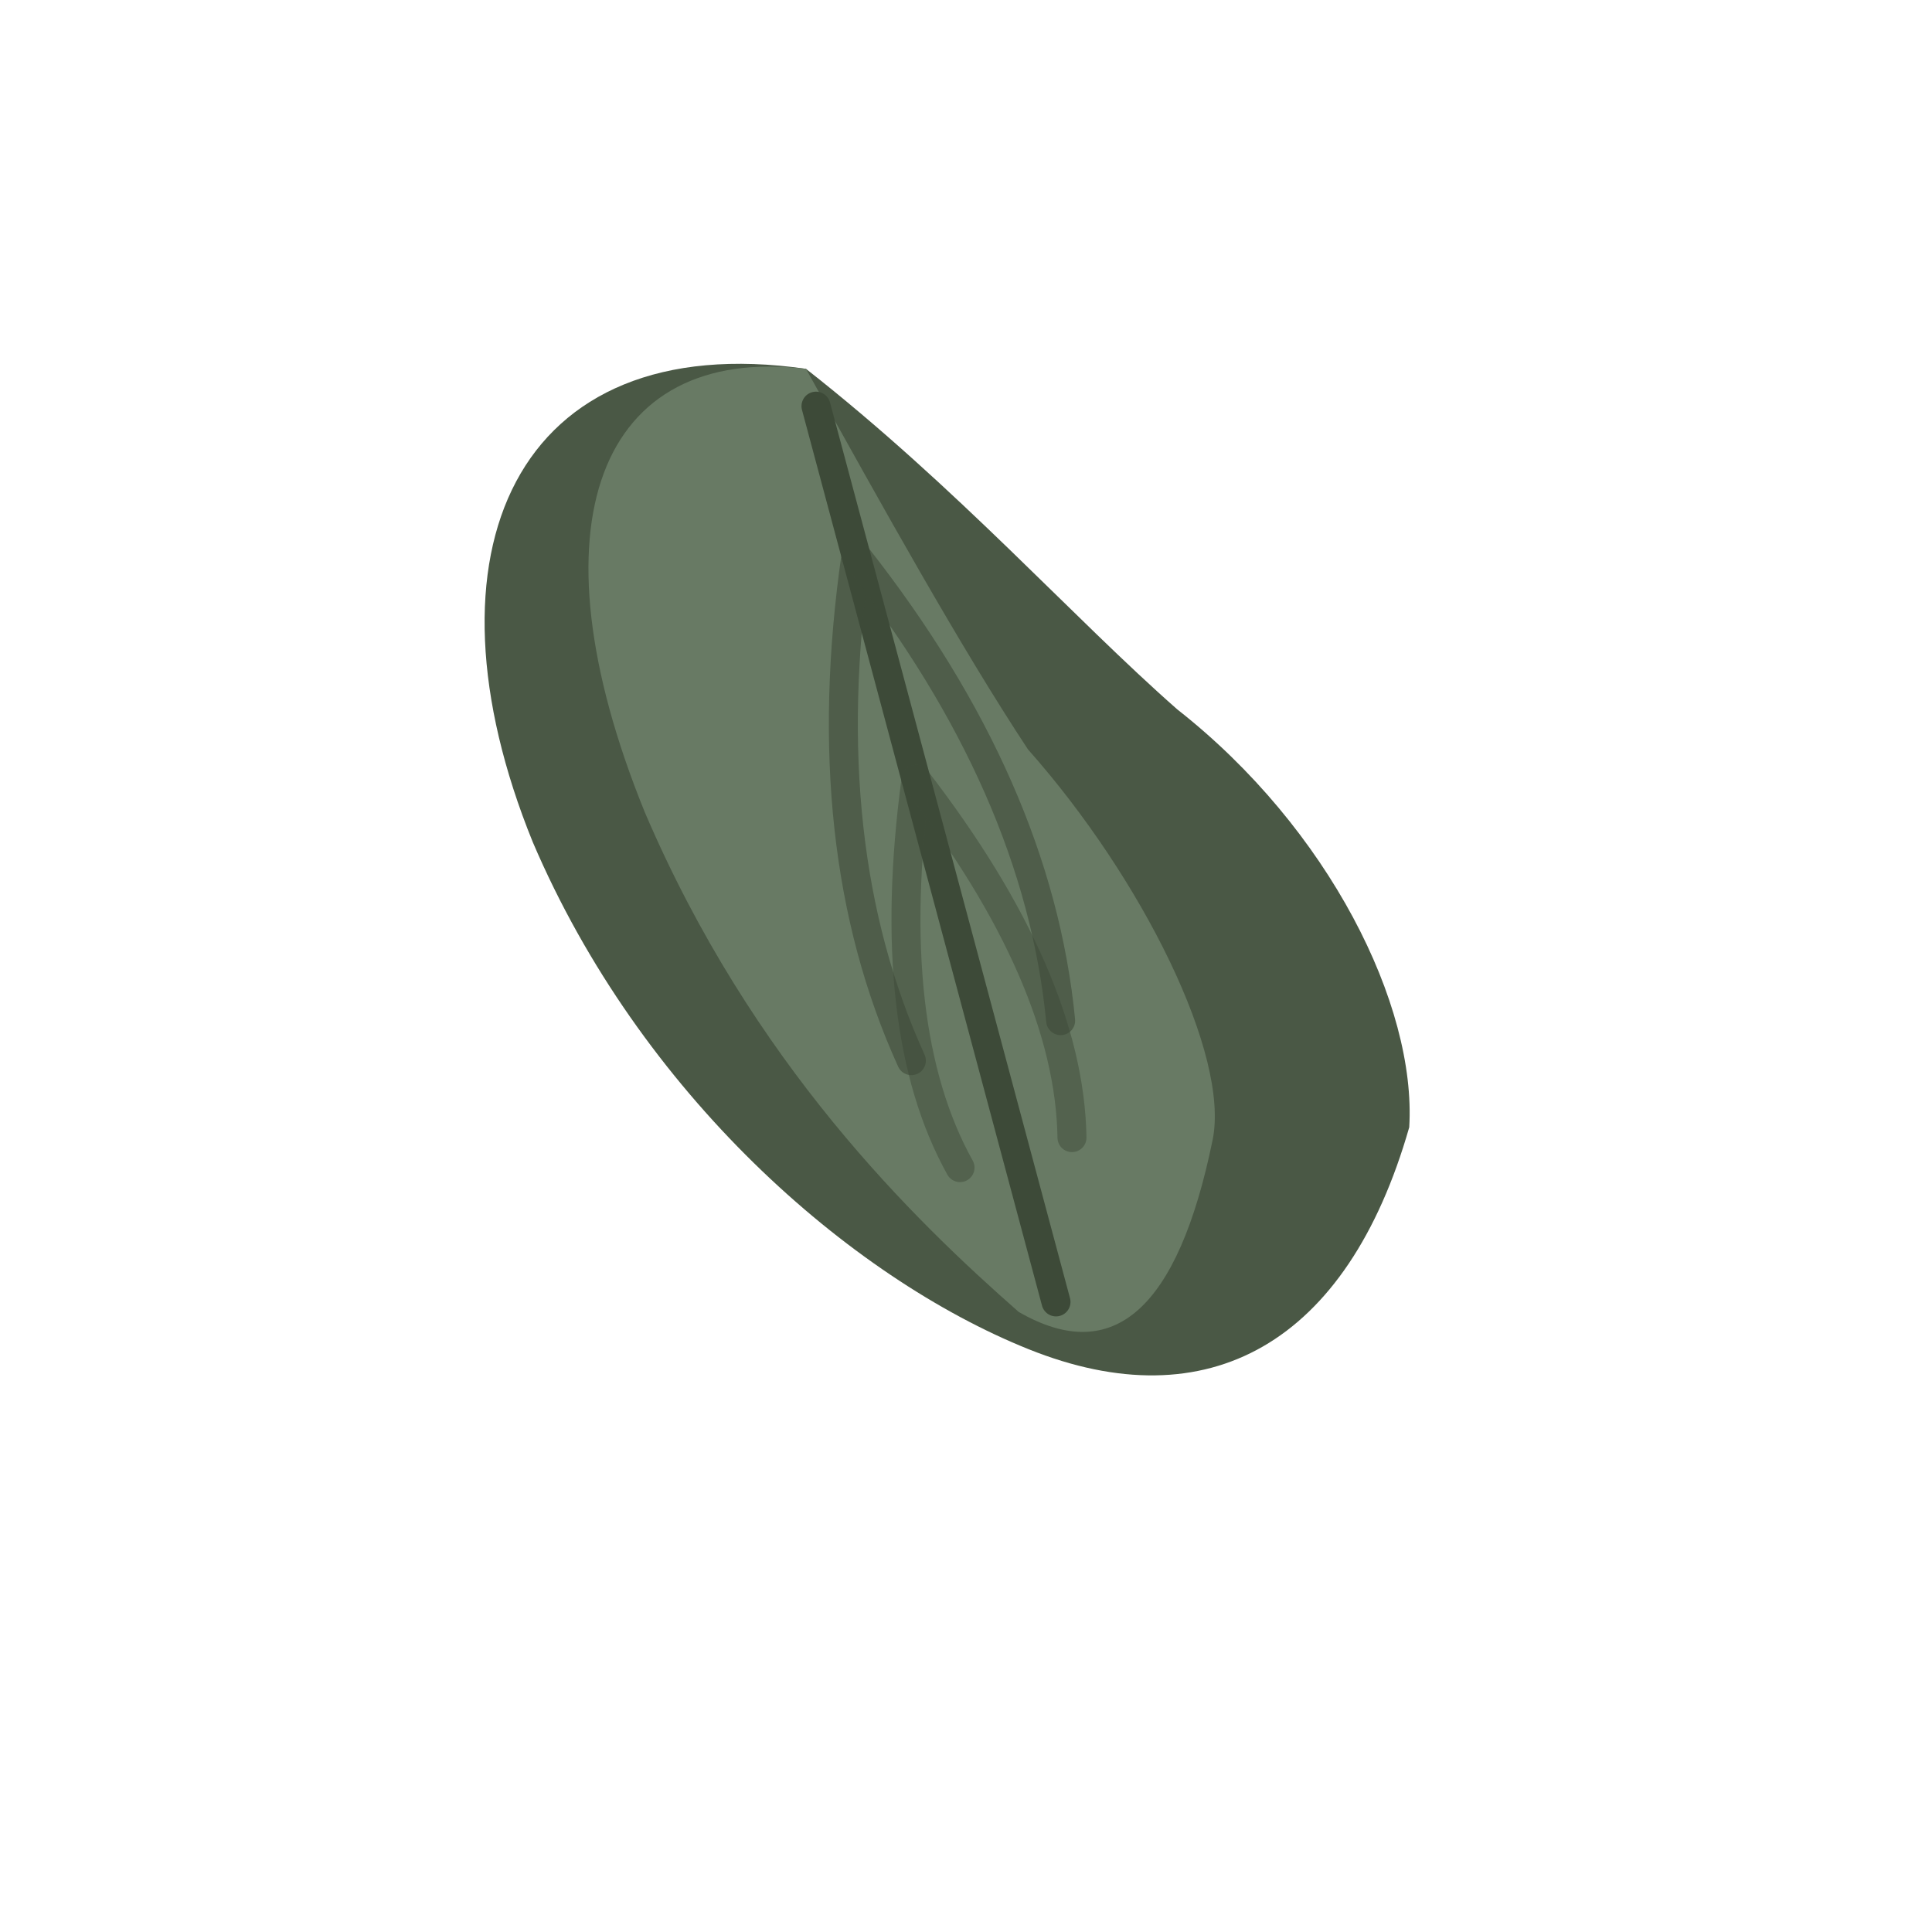
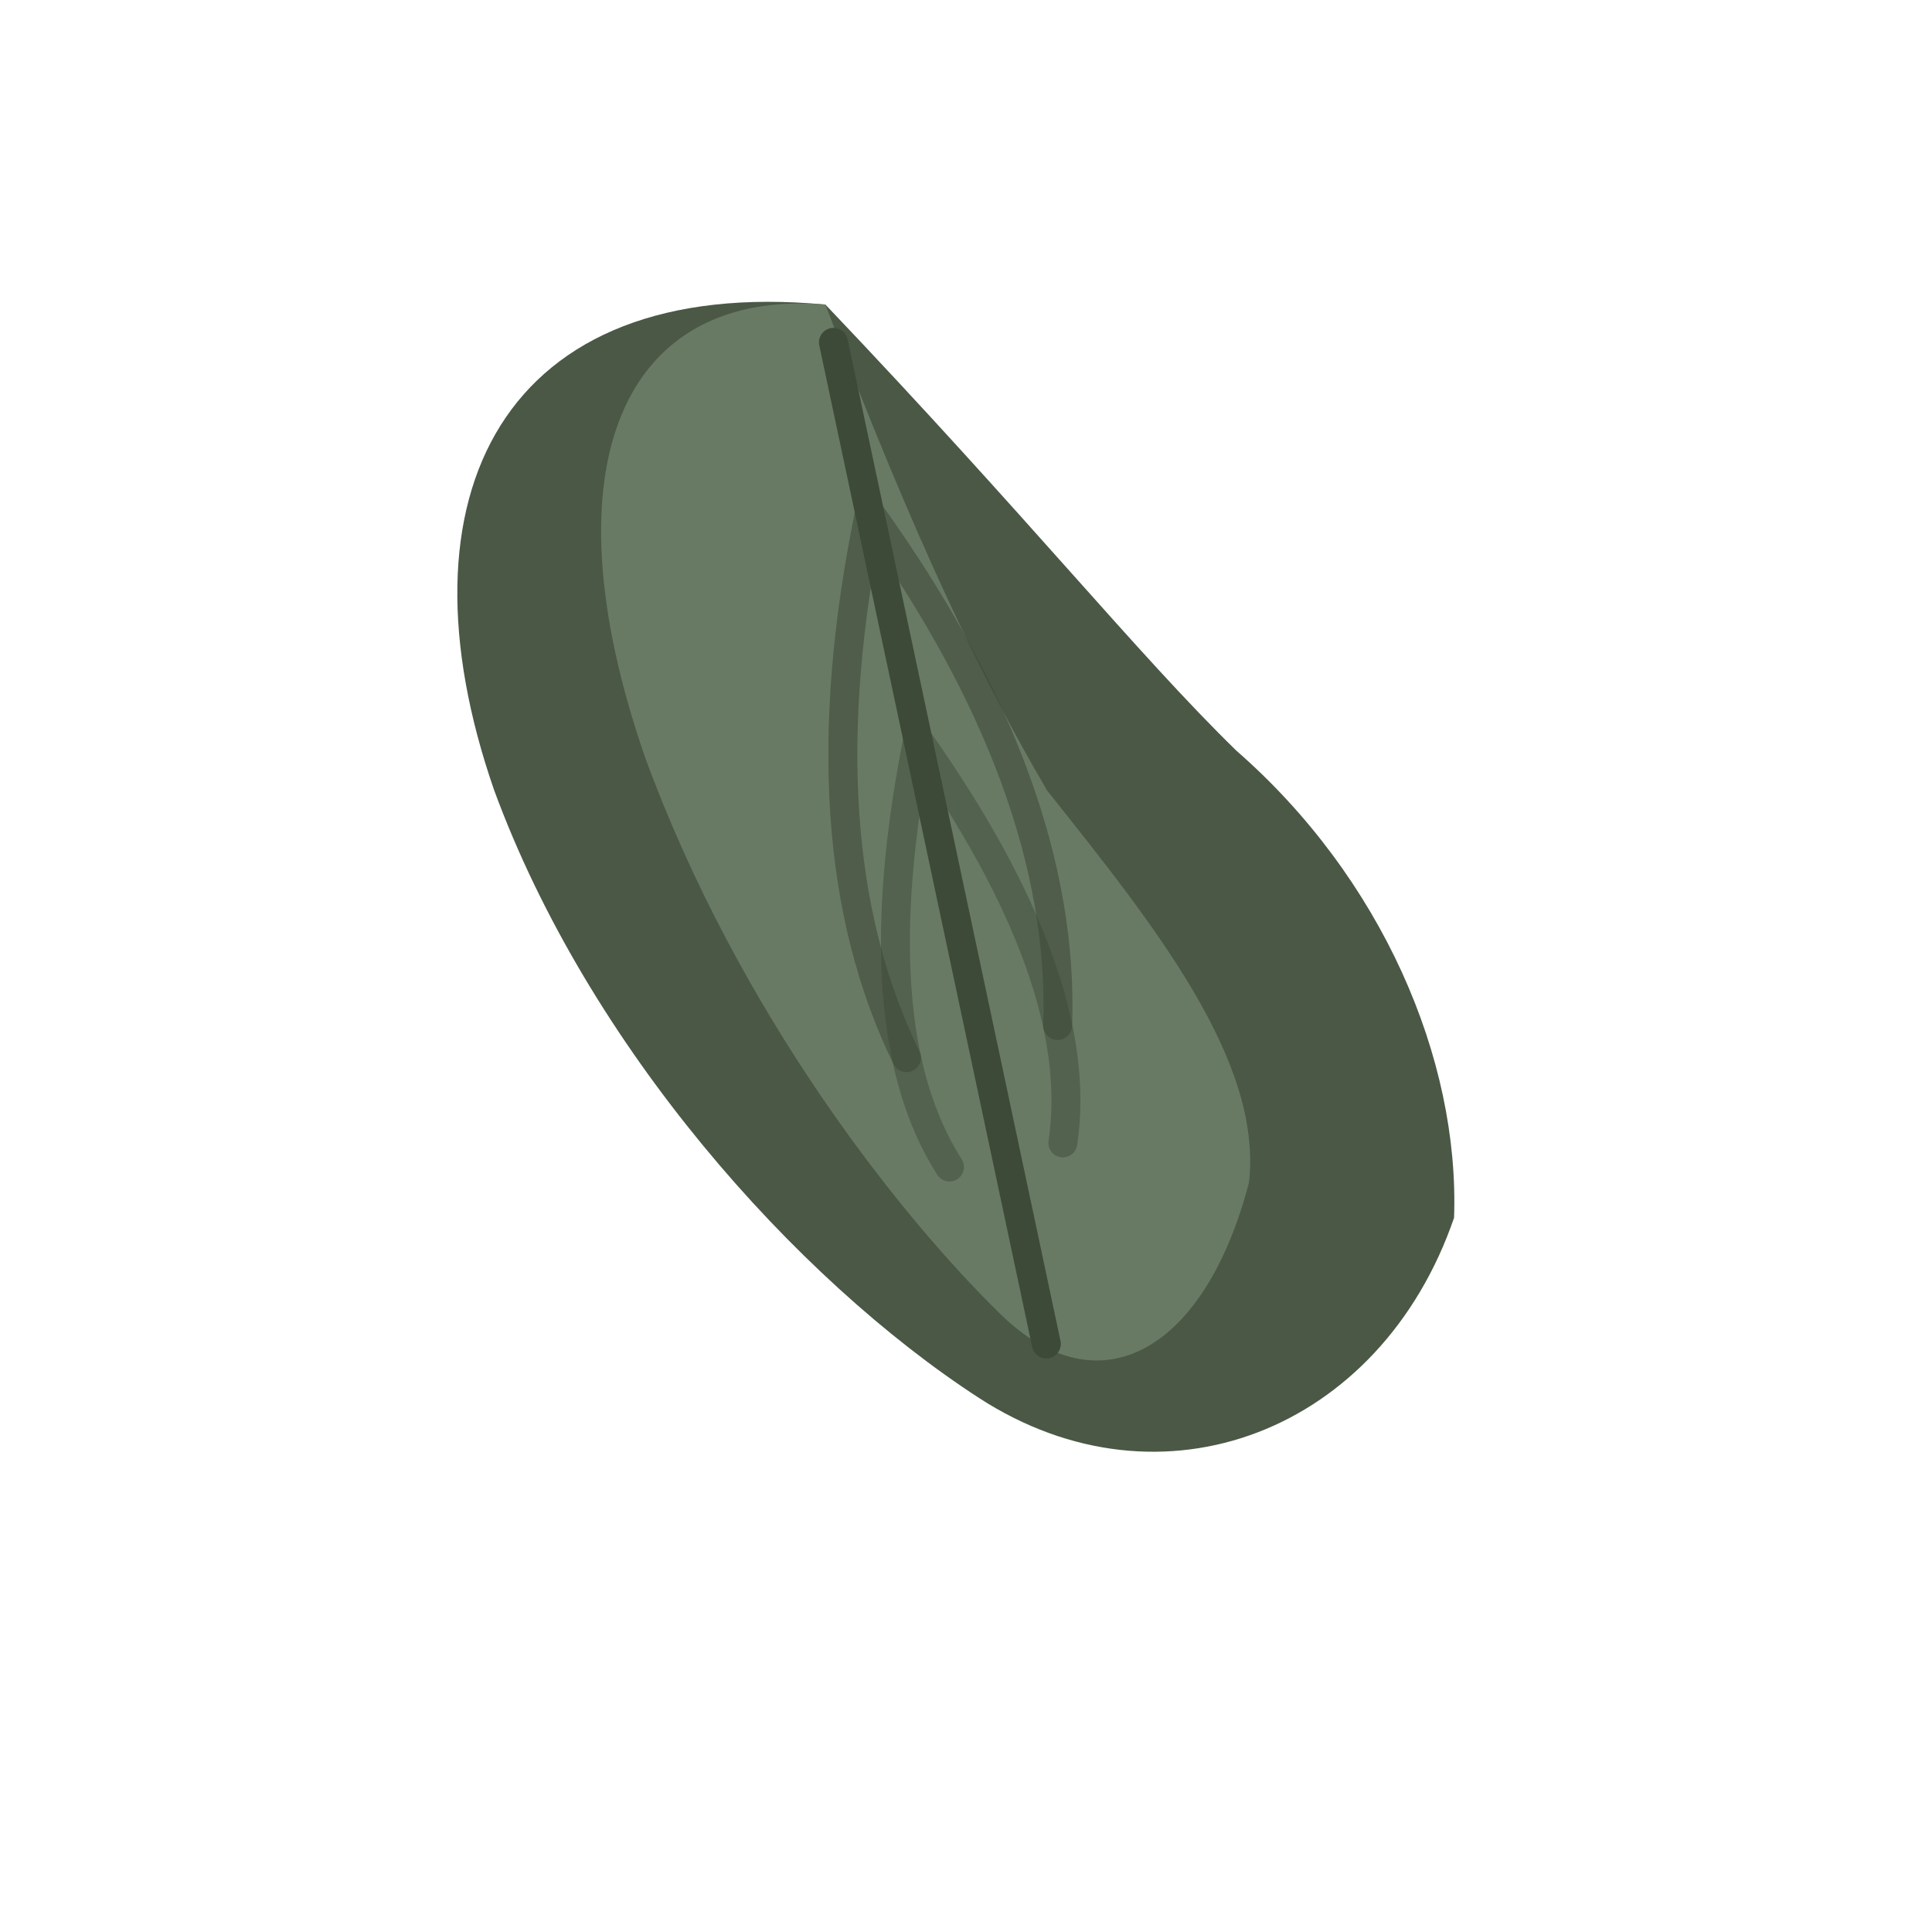
<svg xmlns="http://www.w3.org/2000/svg" viewBox="0 0 100 100" width="100" height="100">
  <defs>
    <style>
      .leaf { fill: #4A5845; }
      .leaf-light { fill: #687A64; }
      .leaf-vein { fill: none; stroke: #3D4A38; stroke-width: 1.5; stroke-linecap: round; }
    </style>
  </defs>
-   <g transform="translate(50, 50) rotate(-15)">
-     <path class="leaf" d="M 0,-32        C -14,-38 -22,-28 -20,-12        C -18,2 -10,14 -2,20        C 6,26 14,24 20,14        C 22,8 20,-2 14,-10        C 10,-16 6,-24 0,-32 Z" />
-     <path class="leaf-light" d="M 0,-32        C -10,-36 -16,-28 -14,-12        C -12,2 -6,12 -2,18        C 2,22 6,20 10,12        C 12,8 10,-2 6,-10        C 4,-16 2,-24 0,-32 Z" />
-     <path class="leaf-vein" d="M 0,-30 Q 0,-10 0,18" />
-     <path class="leaf-vein" d="M 0,-22 Q -6,-8 -4,4" opacity="0.6" />
-     <path class="leaf-vein" d="M 0,-22 Q 6,-8 4,4" opacity="0.6" />
-     <path class="leaf-vein" d="M 0,-10 Q -5,2 -3,10" opacity="0.5" />
-     <path class="leaf-vein" d="M 0,-10 Q 5,2 3,10" opacity="0.5" />
+   <g transform="translate(50, 50) rotate(-12)">
+     <path class="leaf" d="M 0,-35        C -16,-40 -24,-30 -22,-14        C -20,0 -12,14 -4,22        C 4,30 16,28 22,18        C 24,10 22,0 16,-8        C 12,-14 8,-22 0,-35 Z" />
+     <path class="leaf-light" d="M 0,-35        C -10,-38 -16,-30 -14,-14        C -12,0 -6,12 -2,18        C 2,24 8,22 12,14        C 14,8 10,0 6,-8        C 4,-14 2,-22 0,-35 Z" />
+     <path class="leaf-vein" d="M 0,-33 Q 0,-12 0,20" />
+     <path class="leaf-vein" d="M 0,-24 Q -7,-8 -4,4" opacity="0.6" />
+     <path class="leaf-vein" d="M 0,-24 Q 7,-8 4,4" opacity="0.6" />
+     <path class="leaf-vein" d="M 0,-12 Q -6,2 -3,10" opacity="0.5" />
+     <path class="leaf-vein" d="M 0,-12 Q 6,2 3,10" opacity="0.5" />
  </g>
</svg>
